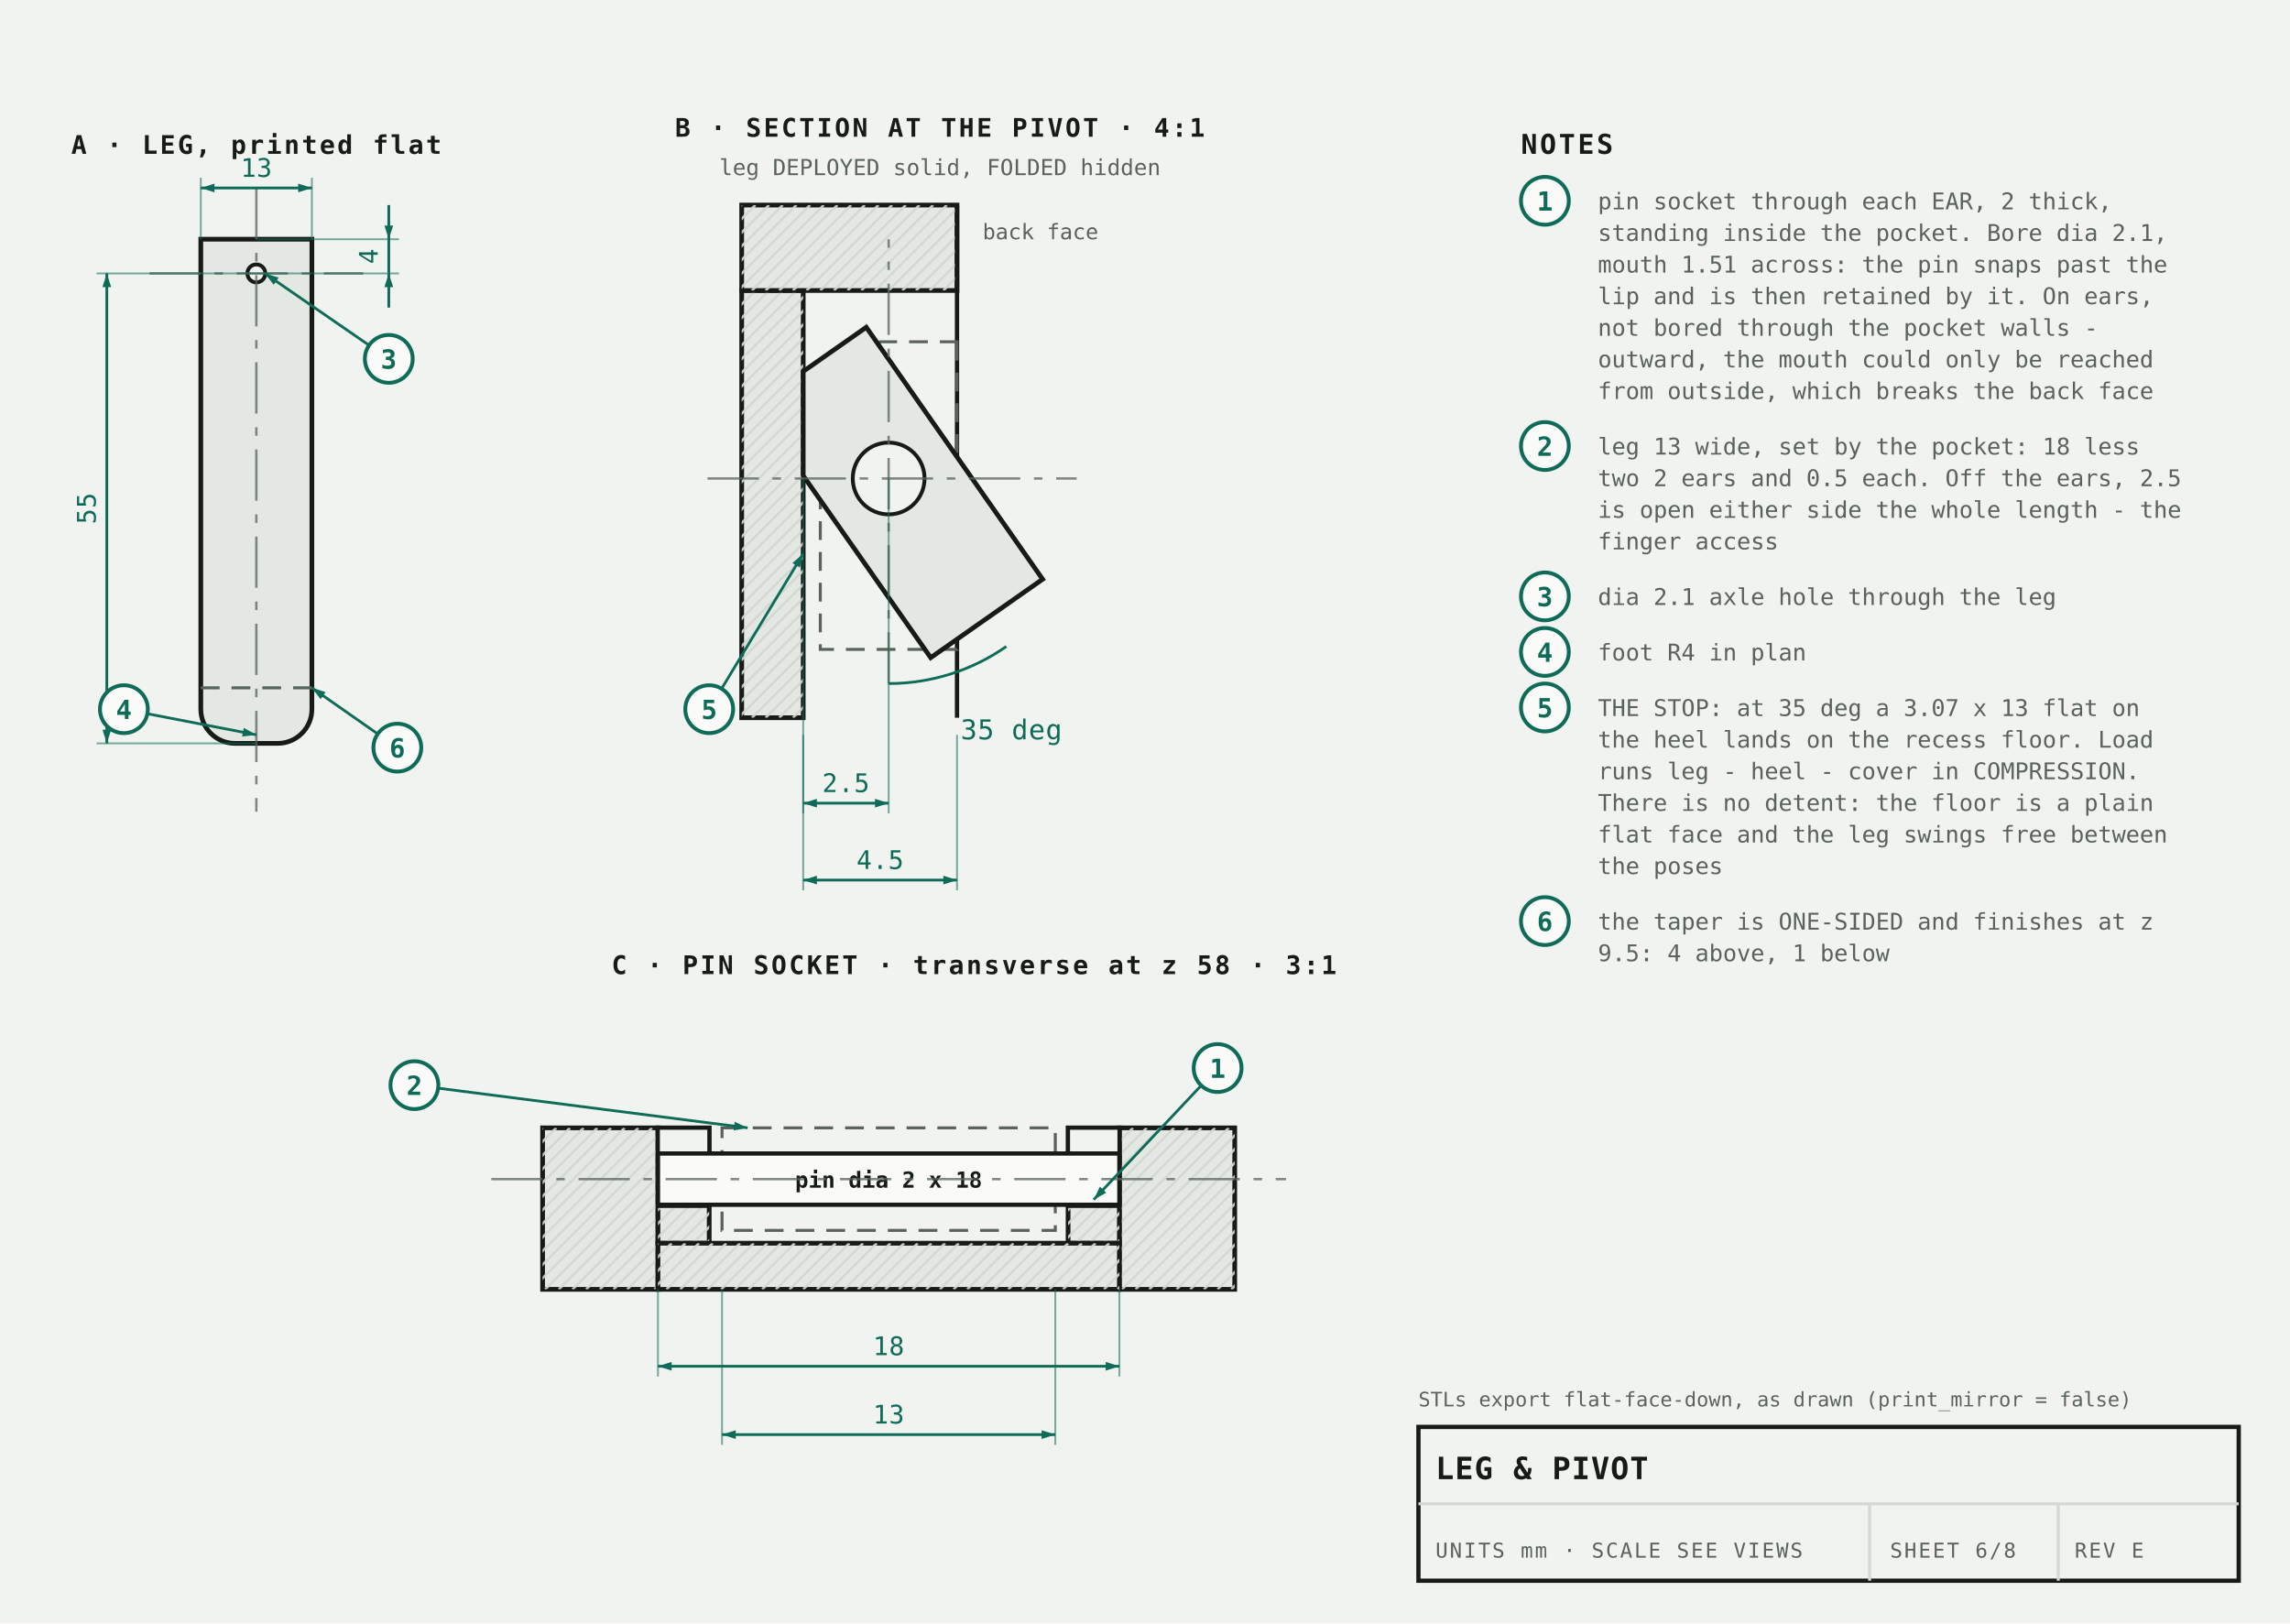
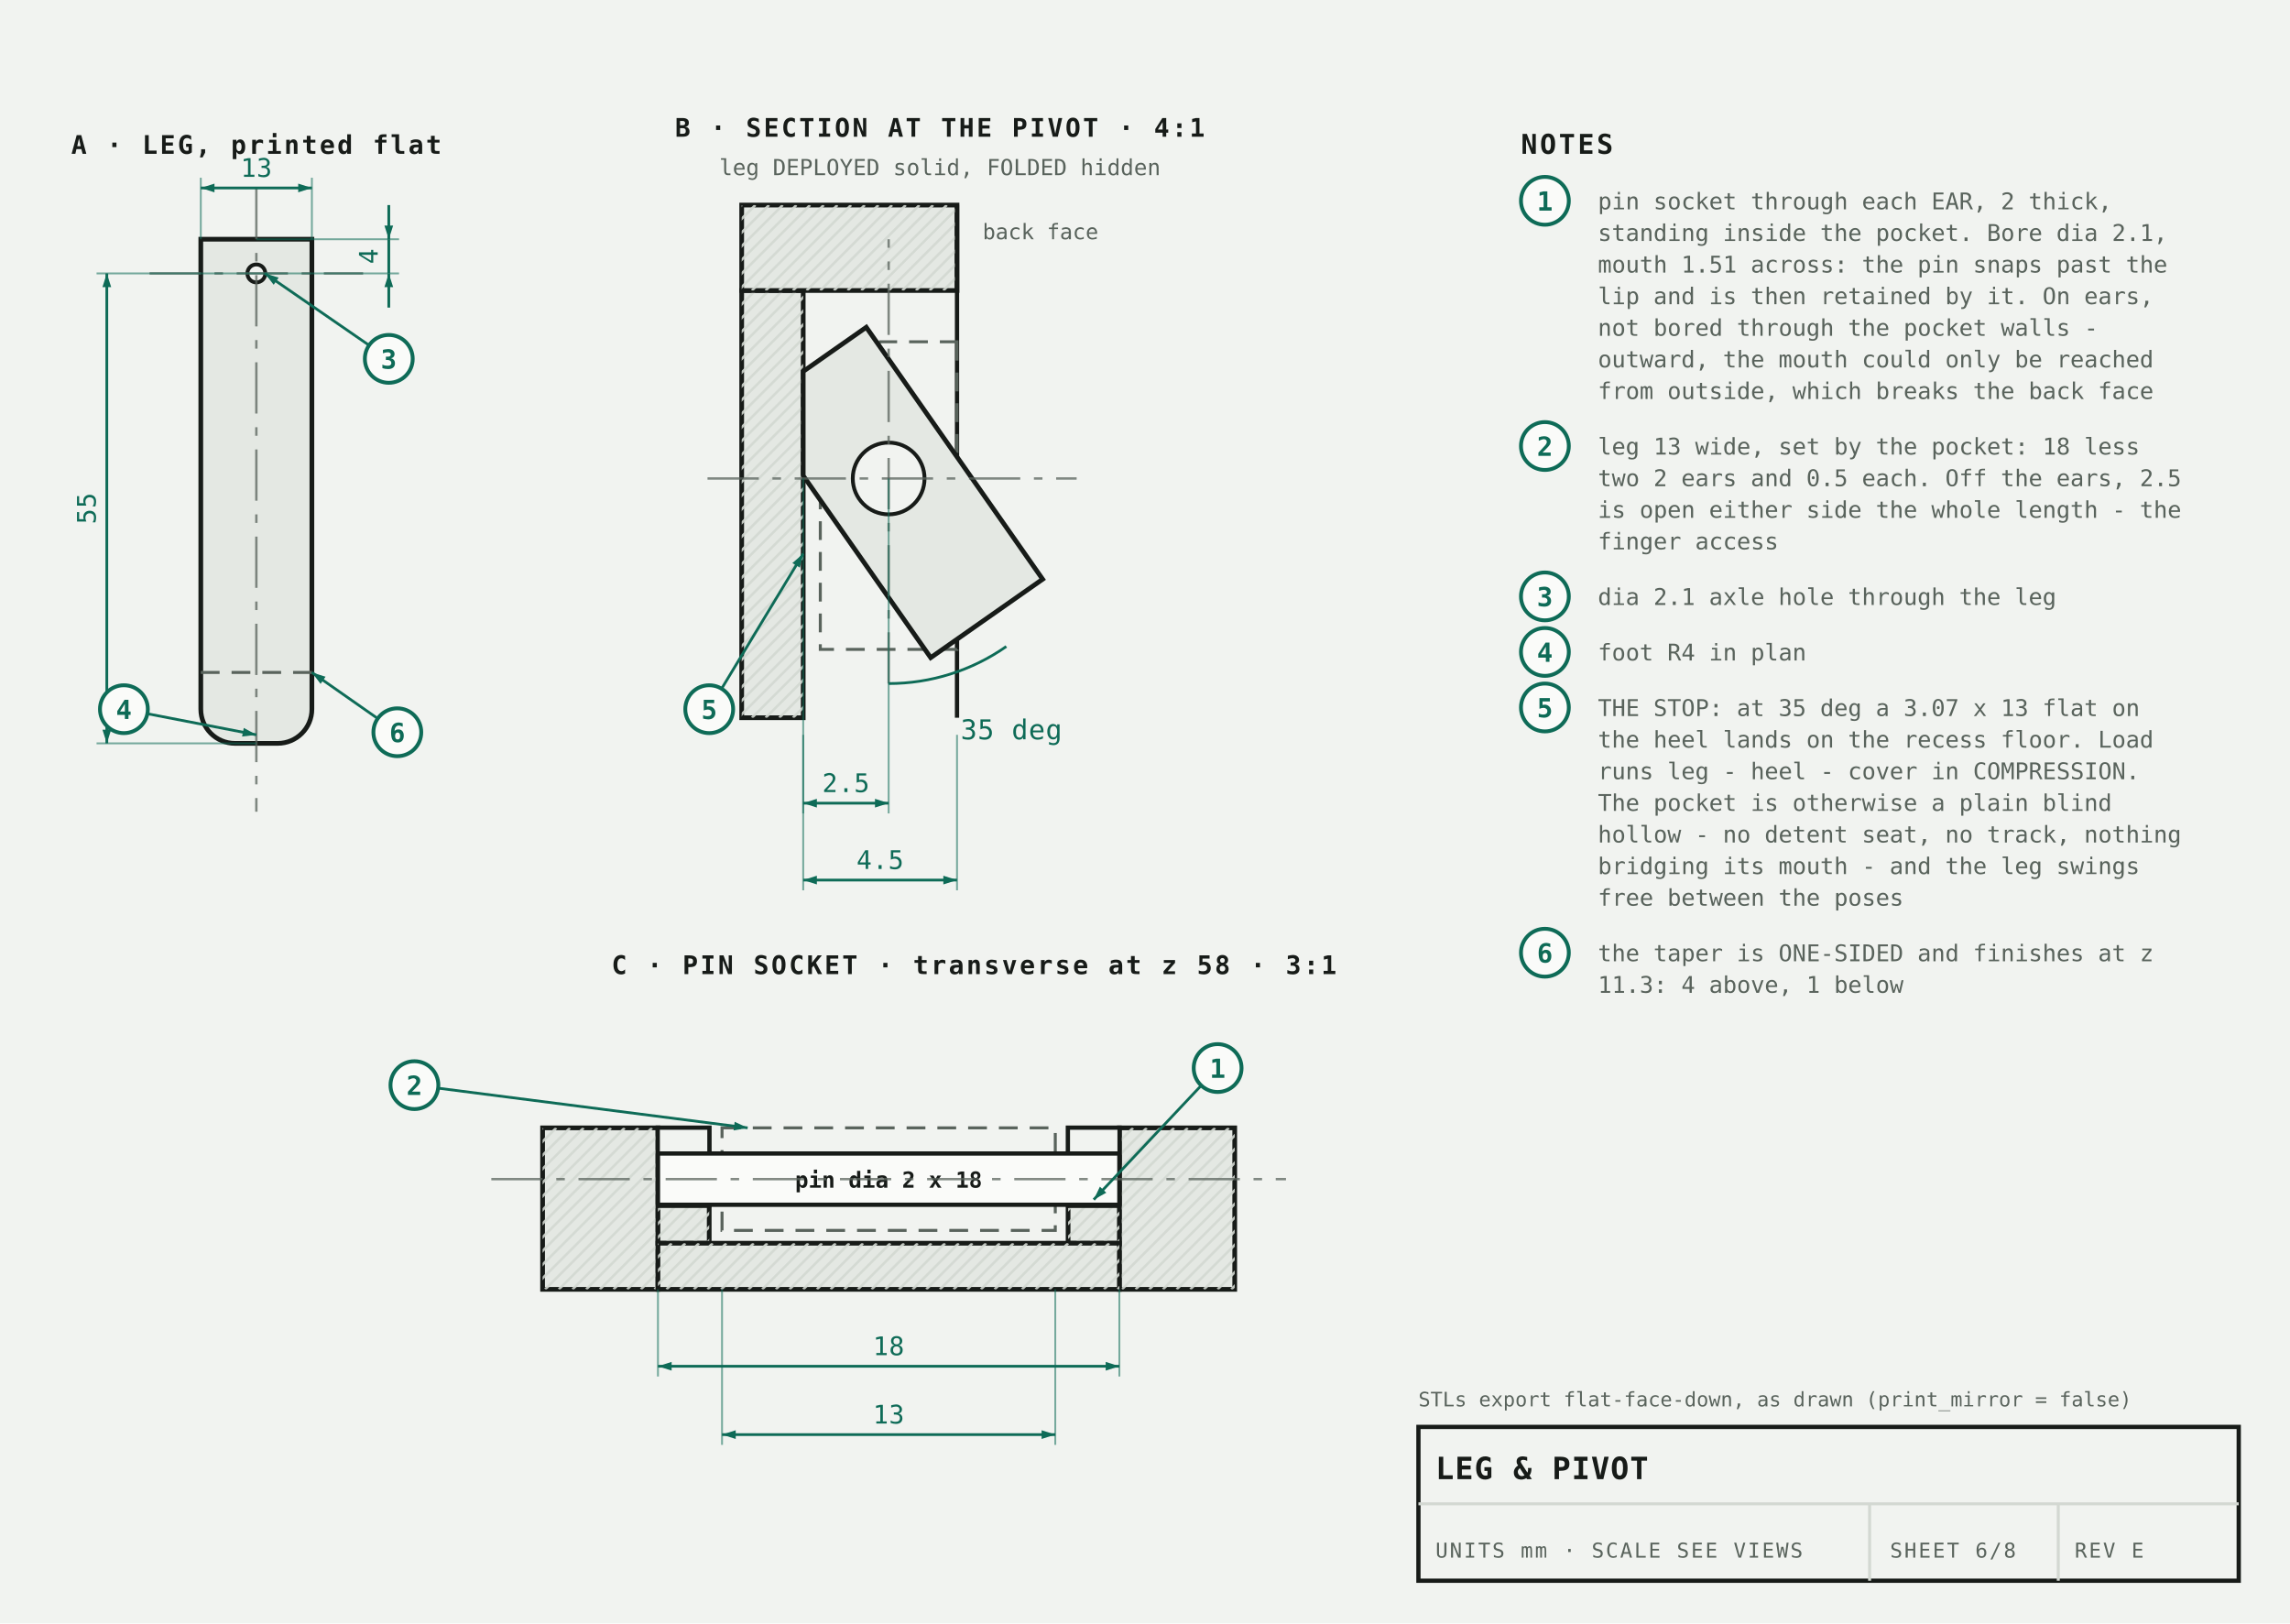
<svg xmlns="http://www.w3.org/2000/svg" class="dwg" width="1072" height="760" id="s6" viewBox="0 0 268 190" role="img">
  <style>
svg{font-family:"IBM Plex Mono",ui-monospace,monospace}
.bg{fill:#F1F3F0;stroke:none}
.part{fill:#E4E8E3;stroke:#171B18;stroke-width:.55}
.edge{fill:none;stroke:#171B18;stroke-width:.5}
.inkline{fill:none;stroke:#171B18;stroke-width:1.1}
.ghost{fill:none;stroke:#D3D8D2;stroke-width:.45}
.hid{fill:none;stroke:#59635C;stroke-width:.35;stroke-dasharray:2.2 1.4}
.cl{fill:none;stroke:#59635C;stroke-width:.28;stroke-dasharray:6 1.6 1 1.6;opacity:.75}
.cut{fill:#F1F3F0;stroke:#171B18;stroke-width:.45}
.ink{fill:#171B18;opacity:.86;stroke:none}
.glass{fill:#D9E4E6;stroke:#171B18;stroke-width:.4}
.pcb{fill:#CBDCCF;stroke:#171B18;stroke-width:.45}
.cell{fill:#D2D6D8;stroke:#171B18;stroke-width:.45}
.chg{fill:#C7D8E4;stroke:#171B18;stroke-width:.4}
.plat{fill:#EDEFEA;stroke:#59635C;stroke-width:.35}
.boss{fill:#DCE2DA;stroke:#59635C;stroke-width:.35}
.pad{fill:#D8DED6;stroke:#59635C;stroke-width:.35}
.voidfill{fill:#E7EAE5;stroke:#59635C;stroke-width:.35}
.warn{fill:none;stroke:#A8631A;stroke-width:.6;stroke-dasharray:2 1.2}
.wire{fill:none;stroke:#171B18;stroke-width:.62;stroke-linejoin:round}
.wire.ntc{stroke:#A8631A}
.clash{fill:#A8631A;fill-opacity:.30;stroke:#A8631A;stroke-width:.7}
.clashtxt{fill:#A8631A;font-weight:600;letter-spacing:.02em}
.res{fill:#FAFBF9;stroke:#171B18;stroke-width:.5}
.leg{stroke:#171B18;stroke-width:2.6;stroke-linecap:round;fill:none}
.table{stroke:#59635C;stroke-width:.6}
.com{fill:#A8631A;stroke:#171B18;stroke-width:.3}
.hl{stroke:#D3D8D2;stroke-width:.3;fill:none}
.hatch{opacity:.9}
.dim{fill:none;stroke:#0E6B57;stroke-width:.32}
.ext{fill:none;stroke:#0E6B57;stroke-width:.22;opacity:.55}
.arrow{fill:#0E6B57;stroke:none}
.dimtxt{fill:#0E6B57;letter-spacing:.02em}
.note{fill:#59635C}
.val{fill:#171B18;font-weight:600}
.val.warn{fill:#A8631A;stroke:none}
.balloon{fill:#FAFBF9;stroke:#0E6B57;stroke-width:.45}
.baltxt{fill:#0E6B57;font-weight:600;text-anchor:middle}
.vlabel{fill:#171B18;font-weight:600;letter-spacing:.09em}
.cmp{fill:#171B18;font-weight:600}
.cmpsub{fill:#59635C}
.tbframe{fill:none;stroke:#171B18;stroke-width:.5}
.tbrule{stroke:#D3D8D2;stroke-width:.35;fill:none}
.tbname{fill:#171B18;font-weight:700;letter-spacing:.03em}
.tbmeta{fill:#59635C;letter-spacing:.09em}
@media (prefers-color-scheme:dark){
svg{font-family:"IBM Plex Mono",ui-monospace,monospace}
.bg{fill:#0F1211;stroke:none}
.part{fill:#232A26;stroke:#E8ECE7;stroke-width:.55}
.edge{fill:none;stroke:#E8ECE7;stroke-width:.5}
.inkline{fill:none;stroke:#E8ECE7;stroke-width:1.1}
.ghost{fill:none;stroke:#2C332E;stroke-width:.45}
.hid{fill:none;stroke:#93A099;stroke-width:.35;stroke-dasharray:2.2 1.4}
.cl{fill:none;stroke:#93A099;stroke-width:.28;stroke-dasharray:6 1.6 1 1.6;opacity:.75}
.cut{fill:#0F1211;stroke:#E8ECE7;stroke-width:.45}
.ink{fill:#E8ECE7;opacity:.86;stroke:none}
.glass{fill:#243233;stroke:#E8ECE7;stroke-width:.4}
.pcb{fill:#1F3327;stroke:#E8ECE7;stroke-width:.45}
.cell{fill:#2A3033;stroke:#E8ECE7;stroke-width:.45}
.chg{fill:#1E2E3A;stroke:#E8ECE7;stroke-width:.4}
.plat{fill:#1C221E;stroke:#93A099;stroke-width:.35}
.boss{fill:#28302B;stroke:#93A099;stroke-width:.35}
.pad{fill:#2A322C;stroke:#93A099;stroke-width:.35}
.voidfill{fill:#101413;stroke:#93A099;stroke-width:.35}
.warn{fill:none;stroke:#E0A64B;stroke-width:.6;stroke-dasharray:2 1.2}
.wire{fill:none;stroke:#E8ECE7;stroke-width:.62;stroke-linejoin:round}
.wire.ntc{stroke:#E0A64B}
.clash{fill:#E0A64B;fill-opacity:.30;stroke:#E0A64B;stroke-width:.7}
.clashtxt{fill:#E0A64B;font-weight:600;letter-spacing:.02em}
.res{fill:#171B18;stroke:#E8ECE7;stroke-width:.5}
.leg{stroke:#E8ECE7;stroke-width:2.6;stroke-linecap:round;fill:none}
.table{stroke:#93A099;stroke-width:.6}
.com{fill:#E0A64B;stroke:#E8ECE7;stroke-width:.3}
.hl{stroke:#2C332E;stroke-width:.3;fill:none}
.hatch{opacity:.9}
.dim{fill:none;stroke:#57CFA9;stroke-width:.32}
.ext{fill:none;stroke:#57CFA9;stroke-width:.22;opacity:.55}
.arrow{fill:#57CFA9;stroke:none}
.dimtxt{fill:#57CFA9;letter-spacing:.02em}
.note{fill:#93A099}
.val{fill:#E8ECE7;font-weight:600}
.val.warn{fill:#E0A64B;stroke:none}
.balloon{fill:#171B18;stroke:#57CFA9;stroke-width:.45}
.baltxt{fill:#57CFA9;font-weight:600;text-anchor:middle}
.vlabel{fill:#E8ECE7;font-weight:600;letter-spacing:.09em}
.cmp{fill:#E8ECE7;font-weight:600}
.cmpsub{fill:#93A099}
.tbframe{fill:none;stroke:#E8ECE7;stroke-width:.5}
.tbrule{stroke:#2C332E;stroke-width:.35;fill:none}
.tbname{fill:#E8ECE7;font-weight:700;letter-spacing:.03em}
.tbmeta{fill:#93A099;letter-spacing:.09em}
}</style>
  <rect class="bg" x="0" y="0" width="268" height="190" />
  <text class="vlabel" x="30.00" y="18.00" text-anchor="middle" font-size="3.0">A  ·  LEG, printed flat</text>
  <path class="part" d="M23.50,28.00 L36.50,28.00 L36.50,83.00 A4.0,4.0 0 0 1 32.50,87.00 L27.50,87.00 A4.0,4.0 0 0 1 23.50,83.00 Z" />
-   <line class="hid" x1="23.50" y1="80.50" x2="36.50" y2="80.50" />
+   <line class="hid" x1="23.50" y1="78.70" x2="36.50" y2="78.70" />
  <circle class="cut" cx="30.00" cy="32.00" r="1.05" />
  <line class="cl" x1="30.00" y1="22.00" x2="30.00" y2="95.00" />
  <line class="cl" x1="17.50" y1="32.00" x2="42.50" y2="32.00" />
  <line class="ext" x1="30.00" y1="32.00" x2="11.30" y2="32.00" />
  <line class="ext" x1="30.00" y1="87.00" x2="11.30" y2="87.00" />
  <line class="dim" x1="12.50" y1="32.00" x2="12.50" y2="87.00" />
  <path class="arrow" d="M12.50,32.00 L13.01,33.60 L11.99,33.60 Z" />
  <path class="arrow" d="M12.50,87.00 L11.99,85.40 L13.01,85.40 Z" />
  <text class="dimtxt" x="11.20" y="59.50" text-anchor="middle" font-size="3.0" transform="rotate(-90 11.20 59.50)">55</text>
  <line class="ext" x1="30.00" y1="28.00" x2="46.70" y2="28.00" />
  <line class="ext" x1="30.00" y1="32.00" x2="46.70" y2="32.00" />
  <line class="dim" x1="45.50" y1="28.00" x2="45.50" y2="32.00" />
  <line class="dim" x1="45.50" y1="24.00" x2="45.50" y2="28.00" />
  <line class="dim" x1="45.50" y1="32.00" x2="45.50" y2="36.00" />
  <path class="arrow" d="M45.50,28.00 L44.99,26.40 L46.01,26.40 Z" />
  <path class="arrow" d="M45.50,32.00 L46.01,33.60 L44.99,33.60 Z" />
  <text class="dimtxt" x="44.20" y="30.00" text-anchor="middle" font-size="3.0" transform="rotate(-90 44.20 30.00)">4</text>
  <line class="ext" x1="23.50" y1="28.00" x2="23.50" y2="20.80" />
  <line class="ext" x1="36.50" y1="28.00" x2="36.50" y2="20.80" />
  <line class="dim" x1="23.50" y1="22.00" x2="36.50" y2="22.00" />
  <path class="arrow" d="M23.50,22.00 L25.10,21.49 L25.10,22.51 Z" />
  <path class="arrow" d="M36.50,22.00 L34.90,22.51 L34.90,21.49 Z" />
  <text class="dimtxt" x="30.00" y="20.70" text-anchor="middle" font-size="3.0">13</text>
  <line class="dim" x1="31.00" y1="32.00" x2="45.50" y2="42.00" />
  <path class="arrow" d="M31.00,32.00 L32.61,32.49 L32.03,33.33 Z" />
  <circle class="balloon" cx="45.50" cy="42.00" r="2.80" />
  <text class="baltxt" x="45.50" y="43.15" text-anchor="middle" font-size="3.1">3</text>
  <line class="dim" x1="30.00" y1="86.00" x2="14.50" y2="83.00" />
  <path class="arrow" d="M30.00,86.00 L28.33,86.20 L28.53,85.19 Z" />
  <circle class="balloon" cx="14.50" cy="83.00" r="2.80" />
  <text class="baltxt" x="14.50" y="84.15" text-anchor="middle" font-size="3.1">4</text>
-   <line class="dim" x1="36.50" y1="80.50" x2="46.50" y2="87.50" />
-   <path class="arrow" d="M36.50,80.50 L38.10,81.00 L37.52,81.84 Z" />
-   <circle class="balloon" cx="46.50" cy="87.50" r="2.80" />
-   <text class="baltxt" x="46.50" y="88.65" text-anchor="middle" font-size="3.1">6</text>
+   <line class="dim" x1="36.50" y1="78.70" x2="46.50" y2="85.70" />
+   <path class="arrow" d="M36.50,78.70 L38.10,79.20 L37.52,80.04 Z" />
+   <circle class="balloon" cx="46.50" cy="85.70" r="2.80" />
+   <text class="baltxt" x="46.50" y="86.85" text-anchor="middle" font-size="3.1">6</text>
  <text class="vlabel" x="110.00" y="16.00" text-anchor="middle" font-size="3.0">B  ·  SECTION AT THE PIVOT  ·  4:1</text>
  <text class="note" x="110.00" y="20.50" text-anchor="middle" font-size="2.6">leg DEPLOYED solid, FOLDED hidden</text>
  <rect class="part" x="86.80" y="34.00" width="7.20" height="50.00" rx="0.00" />
  <g class="hatch" clip-path="url(#c47196)">
    <clipPath id="c47196">
      <rect x="86.80" y="34.00" width="7.20" height="50.00" />
    </clipPath>
    <line class="hl" x1="36.80" y1="84.00" x2="86.80" y2="34.00" />
    <line class="hl" x1="38.40" y1="84.00" x2="88.40" y2="34.00" />
    <line class="hl" x1="40.00" y1="84.00" x2="90.00" y2="34.00" />
    <line class="hl" x1="41.60" y1="84.00" x2="91.60" y2="34.00" />
    <line class="hl" x1="43.20" y1="84.00" x2="93.20" y2="34.00" />
    <line class="hl" x1="44.80" y1="84.00" x2="94.80" y2="34.00" />
    <line class="hl" x1="46.40" y1="84.00" x2="96.40" y2="34.00" />
    <line class="hl" x1="48.00" y1="84.00" x2="98.00" y2="34.00" />
    <line class="hl" x1="49.60" y1="84.00" x2="99.60" y2="34.00" />
    <line class="hl" x1="51.20" y1="84.00" x2="101.20" y2="34.00" />
    <line class="hl" x1="52.80" y1="84.00" x2="102.80" y2="34.00" />
    <line class="hl" x1="54.40" y1="84.00" x2="104.40" y2="34.00" />
    <line class="hl" x1="56.00" y1="84.00" x2="106.00" y2="34.00" />
    <line class="hl" x1="57.60" y1="84.00" x2="107.60" y2="34.00" />
    <line class="hl" x1="59.20" y1="84.00" x2="109.20" y2="34.00" />
    <line class="hl" x1="60.80" y1="84.00" x2="110.80" y2="34.00" />
    <line class="hl" x1="62.40" y1="84.00" x2="112.40" y2="34.00" />
    <line class="hl" x1="64.00" y1="84.00" x2="114.00" y2="34.00" />
    <line class="hl" x1="65.60" y1="84.00" x2="115.60" y2="34.00" />
    <line class="hl" x1="67.20" y1="84.00" x2="117.20" y2="34.00" />
    <line class="hl" x1="68.80" y1="84.00" x2="118.80" y2="34.00" />
    <line class="hl" x1="70.40" y1="84.00" x2="120.40" y2="34.00" />
    <line class="hl" x1="72.00" y1="84.00" x2="122.00" y2="34.00" />
    <line class="hl" x1="73.60" y1="84.00" x2="123.60" y2="34.00" />
    <line class="hl" x1="75.20" y1="84.00" x2="125.20" y2="34.00" />
    <line class="hl" x1="76.80" y1="84.00" x2="126.80" y2="34.00" />
    <line class="hl" x1="78.40" y1="84.00" x2="128.40" y2="34.00" />
    <line class="hl" x1="80.00" y1="84.00" x2="130.00" y2="34.00" />
    <line class="hl" x1="81.60" y1="84.00" x2="131.60" y2="34.00" />
    <line class="hl" x1="83.20" y1="84.00" x2="133.20" y2="34.00" />
    <line class="hl" x1="84.80" y1="84.00" x2="134.80" y2="34.00" />
    <line class="hl" x1="86.40" y1="84.00" x2="136.40" y2="34.00" />
    <line class="hl" x1="88.00" y1="84.00" x2="138.00" y2="34.00" />
    <line class="hl" x1="89.60" y1="84.00" x2="139.60" y2="34.00" />
    <line class="hl" x1="91.20" y1="84.00" x2="141.20" y2="34.00" />
    <line class="hl" x1="92.80" y1="84.00" x2="142.80" y2="34.00" />
  </g>
  <rect class="part" x="86.80" y="24.00" width="25.20" height="10.00" rx="0.00" />
  <g class="hatch" clip-path="url(#c68983)">
    <clipPath id="c68983">
      <rect x="86.80" y="24.00" width="25.20" height="10.00" />
    </clipPath>
    <line class="hl" x1="76.80" y1="34.00" x2="86.80" y2="24.00" />
    <line class="hl" x1="78.40" y1="34.00" x2="88.40" y2="24.00" />
    <line class="hl" x1="80.00" y1="34.00" x2="90.00" y2="24.00" />
    <line class="hl" x1="81.60" y1="34.00" x2="91.60" y2="24.00" />
    <line class="hl" x1="83.20" y1="34.00" x2="93.20" y2="24.00" />
    <line class="hl" x1="84.80" y1="34.00" x2="94.80" y2="24.00" />
    <line class="hl" x1="86.40" y1="34.00" x2="96.40" y2="24.00" />
    <line class="hl" x1="88.00" y1="34.00" x2="98.00" y2="24.00" />
    <line class="hl" x1="89.60" y1="34.00" x2="99.60" y2="24.00" />
    <line class="hl" x1="91.20" y1="34.00" x2="101.20" y2="24.00" />
    <line class="hl" x1="92.80" y1="34.00" x2="102.80" y2="24.00" />
    <line class="hl" x1="94.40" y1="34.00" x2="104.40" y2="24.00" />
    <line class="hl" x1="96.00" y1="34.00" x2="106.00" y2="24.00" />
    <line class="hl" x1="97.60" y1="34.00" x2="107.60" y2="24.00" />
    <line class="hl" x1="99.20" y1="34.00" x2="109.20" y2="24.00" />
    <line class="hl" x1="100.80" y1="34.00" x2="110.80" y2="24.00" />
    <line class="hl" x1="102.40" y1="34.00" x2="112.40" y2="24.00" />
    <line class="hl" x1="104.00" y1="34.00" x2="114.00" y2="24.00" />
    <line class="hl" x1="105.60" y1="34.00" x2="115.60" y2="24.00" />
    <line class="hl" x1="107.20" y1="34.00" x2="117.20" y2="24.00" />
    <line class="hl" x1="108.80" y1="34.00" x2="118.80" y2="24.00" />
    <line class="hl" x1="110.40" y1="34.00" x2="120.40" y2="24.00" />
  </g>
  <line class="edge" x1="112.00" y1="24.00" x2="112.00" y2="84.00" />
  <text class="note" x="115.00" y="28.00" text-anchor="start" font-size="2.5">back face</text>
  <path class="hid" d="M112.00,40.00 L112.00,76.00 L96.00,76.00 L96.00,49.99 L103.00,40.00 Z" />
  <path class="part" d="M101.38,38.30 L122.02,67.79 L108.92,76.97 L94.00,55.67 L94.00,43.47 Z" />
  <circle class="cut" cx="104.00" cy="56.00" r="4.20" />
  <line class="cl" x1="82.80" y1="56.00" x2="126.00" y2="56.00" />
  <line class="cl" x1="104.00" y1="80.00" x2="104.00" y2="28.00" />
  <path class="dim" d="M104.00,80.00 A24,24 0 0 0 117.77,75.66" />
  <text class="dimtxt" x="112.42" y="86.52" text-anchor="start" font-size="3.2">35 deg</text>
  <line class="ext" x1="94.00" y1="56.00" x2="94.00" y2="95.20" />
  <line class="ext" x1="104.00" y1="56.00" x2="104.00" y2="95.20" />
  <line class="dim" x1="94.00" y1="94.00" x2="104.00" y2="94.00" />
  <path class="arrow" d="M94.00,94.00 L95.60,93.49 L95.60,94.51 Z" />
  <path class="arrow" d="M104.00,94.00 L102.40,94.51 L102.40,93.49 Z" />
  <text class="dimtxt" x="99.00" y="92.70" text-anchor="middle" font-size="3.0">2.5</text>
  <line class="ext" x1="94.00" y1="86.00" x2="94.00" y2="104.20" />
  <line class="ext" x1="112.00" y1="86.00" x2="112.00" y2="104.20" />
  <line class="dim" x1="94.00" y1="103.00" x2="112.00" y2="103.00" />
  <path class="arrow" d="M94.00,103.00 L95.60,102.49 L95.60,103.51 Z" />
  <path class="arrow" d="M112.00,103.00 L110.40,103.51 L110.40,102.49 Z" />
  <text class="dimtxt" x="103.00" y="101.70" text-anchor="middle" font-size="3.0">4.5</text>
  <line class="dim" x1="94.00" y1="64.80" x2="83.00" y2="83.00" />
  <path class="arrow" d="M94.00,64.80 L93.61,66.43 L92.73,65.90 Z" />
  <circle class="balloon" cx="83.00" cy="83.00" r="2.80" />
  <text class="baltxt" x="83.00" y="84.15" text-anchor="middle" font-size="3.1">5</text>
  <text class="vlabel" x="114.00" y="114.00" text-anchor="middle" font-size="3.0">C  ·  PIN SOCKET  ·  transverse at z 58  ·  3:1</text>
  <rect class="part" x="63.50" y="132.00" width="13.50" height="18.90" rx="0.00" />
  <g class="hatch" clip-path="url(#c52370)">
    <clipPath id="c52370">
      <rect x="63.50" y="132.00" width="13.50" height="18.90" />
    </clipPath>
    <line class="hl" x1="44.60" y1="150.90" x2="63.50" y2="132.00" />
    <line class="hl" x1="46.20" y1="150.90" x2="65.10" y2="132.00" />
    <line class="hl" x1="47.80" y1="150.90" x2="66.70" y2="132.00" />
    <line class="hl" x1="49.40" y1="150.90" x2="68.30" y2="132.00" />
    <line class="hl" x1="51.00" y1="150.90" x2="69.90" y2="132.00" />
    <line class="hl" x1="52.60" y1="150.90" x2="71.50" y2="132.00" />
    <line class="hl" x1="54.20" y1="150.90" x2="73.10" y2="132.00" />
    <line class="hl" x1="55.80" y1="150.90" x2="74.70" y2="132.00" />
    <line class="hl" x1="57.40" y1="150.90" x2="76.30" y2="132.00" />
    <line class="hl" x1="59.00" y1="150.90" x2="77.90" y2="132.00" />
    <line class="hl" x1="60.60" y1="150.90" x2="79.50" y2="132.00" />
    <line class="hl" x1="62.20" y1="150.90" x2="81.10" y2="132.00" />
    <line class="hl" x1="63.80" y1="150.90" x2="82.70" y2="132.00" />
    <line class="hl" x1="65.40" y1="150.90" x2="84.30" y2="132.00" />
    <line class="hl" x1="67.00" y1="150.90" x2="85.90" y2="132.00" />
    <line class="hl" x1="68.60" y1="150.90" x2="87.50" y2="132.00" />
    <line class="hl" x1="70.20" y1="150.90" x2="89.10" y2="132.00" />
    <line class="hl" x1="71.80" y1="150.90" x2="90.70" y2="132.00" />
    <line class="hl" x1="73.40" y1="150.90" x2="92.30" y2="132.00" />
    <line class="hl" x1="75.00" y1="150.90" x2="93.90" y2="132.00" />
    <line class="hl" x1="76.60" y1="150.90" x2="95.50" y2="132.00" />
  </g>
  <rect class="part" x="77.00" y="132.00" width="6.00" height="13.50" rx="0.00" />
  <g class="hatch" clip-path="url(#c76405)">
    <clipPath id="c76405">
      <rect x="77.00" y="132.00" width="6.00" height="13.50" />
    </clipPath>
    <line class="hl" x1="63.50" y1="145.50" x2="77.00" y2="132.00" />
    <line class="hl" x1="65.10" y1="145.50" x2="78.60" y2="132.00" />
    <line class="hl" x1="66.70" y1="145.50" x2="80.20" y2="132.00" />
    <line class="hl" x1="68.30" y1="145.50" x2="81.80" y2="132.00" />
    <line class="hl" x1="69.90" y1="145.50" x2="83.40" y2="132.00" />
    <line class="hl" x1="71.50" y1="145.50" x2="85.00" y2="132.00" />
    <line class="hl" x1="73.10" y1="145.50" x2="86.60" y2="132.00" />
    <line class="hl" x1="74.70" y1="145.50" x2="88.20" y2="132.00" />
    <line class="hl" x1="76.30" y1="145.50" x2="89.80" y2="132.00" />
    <line class="hl" x1="77.90" y1="145.50" x2="91.40" y2="132.00" />
    <line class="hl" x1="79.50" y1="145.50" x2="93.00" y2="132.00" />
    <line class="hl" x1="81.10" y1="145.50" x2="94.60" y2="132.00" />
    <line class="hl" x1="82.70" y1="145.50" x2="96.20" y2="132.00" />
  </g>
  <rect class="cut" x="77.00" y="134.85" width="6.00" height="6.30" rx="0.00" />
  <rect class="cut" x="77.00" y="132.00" width="6.00" height="3.73" rx="0.00" />
  <rect class="part" x="131.00" y="132.00" width="13.50" height="18.90" rx="0.00" />
  <g class="hatch" clip-path="url(#c89611)">
    <clipPath id="c89611">
      <rect x="131.00" y="132.00" width="13.50" height="18.90" />
    </clipPath>
    <line class="hl" x1="112.10" y1="150.90" x2="131.00" y2="132.00" />
    <line class="hl" x1="113.70" y1="150.90" x2="132.60" y2="132.00" />
    <line class="hl" x1="115.30" y1="150.90" x2="134.20" y2="132.00" />
    <line class="hl" x1="116.90" y1="150.90" x2="135.80" y2="132.00" />
    <line class="hl" x1="118.50" y1="150.90" x2="137.40" y2="132.00" />
    <line class="hl" x1="120.10" y1="150.90" x2="139.00" y2="132.00" />
    <line class="hl" x1="121.70" y1="150.90" x2="140.60" y2="132.00" />
    <line class="hl" x1="123.30" y1="150.90" x2="142.20" y2="132.00" />
    <line class="hl" x1="124.90" y1="150.90" x2="143.80" y2="132.00" />
    <line class="hl" x1="126.50" y1="150.90" x2="145.40" y2="132.00" />
    <line class="hl" x1="128.10" y1="150.90" x2="147.00" y2="132.00" />
    <line class="hl" x1="129.70" y1="150.90" x2="148.60" y2="132.00" />
    <line class="hl" x1="131.30" y1="150.90" x2="150.20" y2="132.00" />
    <line class="hl" x1="132.90" y1="150.90" x2="151.80" y2="132.00" />
    <line class="hl" x1="134.50" y1="150.90" x2="153.40" y2="132.00" />
    <line class="hl" x1="136.10" y1="150.90" x2="155.00" y2="132.00" />
    <line class="hl" x1="137.70" y1="150.90" x2="156.60" y2="132.00" />
    <line class="hl" x1="139.30" y1="150.90" x2="158.20" y2="132.00" />
    <line class="hl" x1="140.90" y1="150.90" x2="159.80" y2="132.00" />
    <line class="hl" x1="142.50" y1="150.90" x2="161.40" y2="132.00" />
    <line class="hl" x1="144.10" y1="150.90" x2="163.00" y2="132.00" />
  </g>
  <rect class="part" x="125.00" y="132.00" width="6.00" height="13.50" rx="0.00" />
  <g class="hatch" clip-path="url(#c45664)">
    <clipPath id="c45664">
      <rect x="125.00" y="132.00" width="6.00" height="13.50" />
    </clipPath>
    <line class="hl" x1="111.50" y1="145.50" x2="125.00" y2="132.00" />
    <line class="hl" x1="113.10" y1="145.50" x2="126.60" y2="132.00" />
    <line class="hl" x1="114.70" y1="145.50" x2="128.20" y2="132.00" />
    <line class="hl" x1="116.30" y1="145.50" x2="129.80" y2="132.00" />
    <line class="hl" x1="117.90" y1="145.50" x2="131.40" y2="132.00" />
    <line class="hl" x1="119.50" y1="145.50" x2="133.00" y2="132.00" />
    <line class="hl" x1="121.10" y1="145.50" x2="134.60" y2="132.00" />
    <line class="hl" x1="122.70" y1="145.50" x2="136.20" y2="132.00" />
    <line class="hl" x1="124.30" y1="145.50" x2="137.80" y2="132.00" />
    <line class="hl" x1="125.90" y1="145.50" x2="139.40" y2="132.00" />
    <line class="hl" x1="127.50" y1="145.50" x2="141.00" y2="132.00" />
    <line class="hl" x1="129.10" y1="145.50" x2="142.60" y2="132.00" />
    <line class="hl" x1="130.70" y1="145.50" x2="144.20" y2="132.00" />
  </g>
  <rect class="cut" x="125.00" y="134.85" width="6.00" height="6.30" rx="0.00" />
  <rect class="cut" x="125.00" y="132.00" width="6.00" height="3.73" rx="0.00" />
  <rect class="part" x="77.00" y="145.50" width="54.00" height="5.40" rx="0.00" />
  <g class="hatch" clip-path="url(#c53856)">
    <clipPath id="c53856">
      <rect x="77.00" y="145.50" width="54.00" height="5.40" />
    </clipPath>
    <line class="hl" x1="71.60" y1="150.90" x2="77.00" y2="145.50" />
    <line class="hl" x1="73.20" y1="150.90" x2="78.60" y2="145.50" />
    <line class="hl" x1="74.80" y1="150.90" x2="80.20" y2="145.50" />
    <line class="hl" x1="76.40" y1="150.90" x2="81.80" y2="145.50" />
    <line class="hl" x1="78.00" y1="150.90" x2="83.40" y2="145.50" />
    <line class="hl" x1="79.60" y1="150.90" x2="85.00" y2="145.50" />
    <line class="hl" x1="81.20" y1="150.90" x2="86.60" y2="145.50" />
    <line class="hl" x1="82.80" y1="150.90" x2="88.20" y2="145.50" />
    <line class="hl" x1="84.40" y1="150.90" x2="89.80" y2="145.50" />
    <line class="hl" x1="86.00" y1="150.90" x2="91.40" y2="145.50" />
    <line class="hl" x1="87.60" y1="150.90" x2="93.00" y2="145.50" />
    <line class="hl" x1="89.20" y1="150.90" x2="94.60" y2="145.50" />
    <line class="hl" x1="90.80" y1="150.90" x2="96.20" y2="145.50" />
    <line class="hl" x1="92.40" y1="150.90" x2="97.80" y2="145.50" />
    <line class="hl" x1="94.00" y1="150.90" x2="99.40" y2="145.50" />
    <line class="hl" x1="95.60" y1="150.90" x2="101.00" y2="145.50" />
    <line class="hl" x1="97.20" y1="150.90" x2="102.60" y2="145.50" />
    <line class="hl" x1="98.80" y1="150.90" x2="104.20" y2="145.50" />
    <line class="hl" x1="100.40" y1="150.90" x2="105.80" y2="145.50" />
    <line class="hl" x1="102.00" y1="150.90" x2="107.40" y2="145.50" />
    <line class="hl" x1="103.60" y1="150.90" x2="109.00" y2="145.50" />
    <line class="hl" x1="105.20" y1="150.90" x2="110.60" y2="145.50" />
    <line class="hl" x1="106.80" y1="150.90" x2="112.20" y2="145.50" />
    <line class="hl" x1="108.40" y1="150.90" x2="113.80" y2="145.50" />
    <line class="hl" x1="110.00" y1="150.90" x2="115.40" y2="145.50" />
    <line class="hl" x1="111.60" y1="150.90" x2="117.00" y2="145.50" />
    <line class="hl" x1="113.20" y1="150.90" x2="118.60" y2="145.50" />
    <line class="hl" x1="114.80" y1="150.90" x2="120.20" y2="145.50" />
    <line class="hl" x1="116.40" y1="150.90" x2="121.80" y2="145.50" />
    <line class="hl" x1="118.00" y1="150.90" x2="123.40" y2="145.50" />
    <line class="hl" x1="119.60" y1="150.90" x2="125.00" y2="145.50" />
    <line class="hl" x1="121.20" y1="150.90" x2="126.60" y2="145.50" />
    <line class="hl" x1="122.80" y1="150.90" x2="128.20" y2="145.50" />
    <line class="hl" x1="124.40" y1="150.90" x2="129.80" y2="145.50" />
    <line class="hl" x1="126.00" y1="150.90" x2="131.40" y2="145.50" />
    <line class="hl" x1="127.60" y1="150.90" x2="133.00" y2="145.50" />
    <line class="hl" x1="129.20" y1="150.90" x2="134.60" y2="145.50" />
    <line class="hl" x1="130.80" y1="150.90" x2="136.20" y2="145.50" />
  </g>
  <rect class="hid" x="84.50" y="132.00" width="39.00" height="12.00" rx="0.00" />
  <rect class="res" x="77.00" y="135.00" width="54.00" height="6.00" rx="0.00" />
  <text class="cmp" x="104.00" y="139.00" text-anchor="middle" font-size="2.6">pin dia 2 x 18</text>
  <line class="cl" x1="57.50" y1="138.00" x2="150.50" y2="138.00" />
  <line class="ext" x1="77.00" y1="150.90" x2="77.00" y2="161.10" />
  <line class="ext" x1="131.00" y1="150.90" x2="131.00" y2="161.10" />
  <line class="dim" x1="77.00" y1="159.90" x2="131.00" y2="159.90" />
  <path class="arrow" d="M77.00,159.90 L78.60,159.39 L78.60,160.41 Z" />
  <path class="arrow" d="M131.00,159.90 L129.40,160.41 L129.40,159.39 Z" />
  <text class="dimtxt" x="104.00" y="158.60" text-anchor="middle" font-size="3.0">18</text>
  <line class="ext" x1="84.50" y1="150.90" x2="84.50" y2="169.10" />
  <line class="ext" x1="123.50" y1="150.90" x2="123.50" y2="169.10" />
  <line class="dim" x1="84.50" y1="167.90" x2="123.50" y2="167.90" />
  <path class="arrow" d="M84.50,167.90 L86.10,167.39 L86.10,168.41 Z" />
  <path class="arrow" d="M123.50,167.90 L121.90,168.41 L121.90,167.39 Z" />
  <text class="dimtxt" x="104.00" y="166.60" text-anchor="middle" font-size="3.0">13</text>
  <line class="dim" x1="128.00" y1="140.40" x2="142.50" y2="125.00" />
  <path class="arrow" d="M128.00,140.40 L128.72,138.88 L129.47,139.59 Z" />
  <circle class="balloon" cx="142.50" cy="125.00" r="2.80" />
  <text class="baltxt" x="142.50" y="126.15" text-anchor="middle" font-size="3.1">1</text>
  <line class="dim" x1="87.50" y1="132.00" x2="48.50" y2="127.00" />
  <path class="arrow" d="M87.50,132.00 L85.85,132.30 L85.98,131.29 Z" />
  <circle class="balloon" cx="48.50" cy="127.00" r="2.80" />
  <text class="baltxt" x="48.50" y="128.15" text-anchor="middle" font-size="3.1">2</text>
  <text class="vlabel" x="178.00" y="18.00" text-anchor="start" font-size="3.2">NOTES</text>
  <circle class="balloon" cx="180.80" cy="23.50" r="2.80" />
  <text class="baltxt" x="180.80" y="24.65" text-anchor="middle" font-size="3.1">1</text>
  <text class="note" x="187.00" y="24.50" text-anchor="start" font-size="2.7">pin socket through each EAR, 2 thick,</text>
  <text class="note" x="187.00" y="28.20" text-anchor="start" font-size="2.7">standing inside the pocket. Bore dia 2.1,</text>
  <text class="note" x="187.00" y="31.90" text-anchor="start" font-size="2.7">mouth 1.51 across: the pin snaps past the</text>
  <text class="note" x="187.00" y="35.60" text-anchor="start" font-size="2.7">lip and is then retained by it. On ears,</text>
  <text class="note" x="187.00" y="39.30" text-anchor="start" font-size="2.7">not bored through the pocket walls -</text>
  <text class="note" x="187.00" y="43.00" text-anchor="start" font-size="2.7">outward, the mouth could only be reached</text>
  <text class="note" x="187.00" y="46.70" text-anchor="start" font-size="2.7">from outside, which breaks the back face</text>
  <circle class="balloon" cx="180.80" cy="52.20" r="2.80" />
  <text class="baltxt" x="180.80" y="53.35" text-anchor="middle" font-size="3.1">2</text>
  <text class="note" x="187.00" y="53.20" text-anchor="start" font-size="2.7">leg 13 wide, set by the pocket: 18 less</text>
  <text class="note" x="187.00" y="56.90" text-anchor="start" font-size="2.7">two 2 ears and 0.5 each. Off the ears, 2.5</text>
  <text class="note" x="187.00" y="60.60" text-anchor="start" font-size="2.7">is open either side the whole length - the</text>
  <text class="note" x="187.00" y="64.30" text-anchor="start" font-size="2.7">finger access</text>
  <circle class="balloon" cx="180.80" cy="69.80" r="2.80" />
  <text class="baltxt" x="180.80" y="70.95" text-anchor="middle" font-size="3.1">3</text>
  <text class="note" x="187.00" y="70.80" text-anchor="start" font-size="2.7">dia 2.1 axle hole through the leg</text>
  <circle class="balloon" cx="180.80" cy="76.30" r="2.80" />
  <text class="baltxt" x="180.80" y="77.45" text-anchor="middle" font-size="3.1">4</text>
  <text class="note" x="187.00" y="77.30" text-anchor="start" font-size="2.7">foot R4 in plan</text>
  <circle class="balloon" cx="180.80" cy="82.80" r="2.80" />
  <text class="baltxt" x="180.80" y="83.95" text-anchor="middle" font-size="3.1">5</text>
  <text class="note" x="187.00" y="83.80" text-anchor="start" font-size="2.7">THE STOP: at 35 deg a 3.07 x 13 flat on</text>
  <text class="note" x="187.00" y="87.50" text-anchor="start" font-size="2.7">the heel lands on the recess floor. Load</text>
  <text class="note" x="187.00" y="91.20" text-anchor="start" font-size="2.7">runs leg - heel - cover in COMPRESSION.</text>
-   <text class="note" x="187.00" y="94.90" text-anchor="start" font-size="2.7">There is no detent: the floor is a plain</text>
-   <text class="note" x="187.00" y="98.60" text-anchor="start" font-size="2.7">flat face and the leg swings free between</text>
-   <text class="note" x="187.00" y="102.30" text-anchor="start" font-size="2.7">the poses</text>
-   <circle class="balloon" cx="180.80" cy="107.80" r="2.80" />
-   <text class="baltxt" x="180.80" y="108.95" text-anchor="middle" font-size="3.1">6</text>
-   <text class="note" x="187.00" y="108.80" text-anchor="start" font-size="2.7">the taper is ONE-SIDED and finishes at z</text>
-   <text class="note" x="187.00" y="112.50" text-anchor="start" font-size="2.7">9.5: 4 above, 1 below</text>
+   <text class="note" x="187.00" y="94.90" text-anchor="start" font-size="2.7">The pocket is otherwise a plain blind</text>
+   <text class="note" x="187.00" y="98.60" text-anchor="start" font-size="2.7">hollow - no detent seat, no track, nothing</text>
+   <text class="note" x="187.00" y="102.30" text-anchor="start" font-size="2.7">bridging its mouth - and the leg swings</text>
+   <text class="note" x="187.00" y="106.00" text-anchor="start" font-size="2.7">free between the poses</text>
+   <circle class="balloon" cx="180.80" cy="111.50" r="2.80" />
+   <text class="baltxt" x="180.80" y="112.65" text-anchor="middle" font-size="3.1">6</text>
+   <text class="note" x="187.00" y="112.50" text-anchor="start" font-size="2.7">the taper is ONE-SIDED and finishes at z</text>
+   <text class="note" x="187.00" y="116.20" text-anchor="start" font-size="2.7">11.3: 4 above, 1 below</text>
  <text class="note" x="166.00" y="164.60" text-anchor="start" font-size="2.35">STLs export flat-face-down, as drawn (print_mirror = false)</text>
  <rect class="tbframe" x="166.00" y="167.00" width="96.00" height="18.00" rx="0.00" />
  <line class="tbrule" x1="166.00" y1="176.00" x2="262.00" y2="176.00" />
  <line class="tbrule" x1="218.80" y1="176.00" x2="218.80" y2="185.00" />
  <line class="tbrule" x1="240.88" y1="176.00" x2="240.88" y2="185.00" />
  <text class="tbname" x="168.00" y="173.12" text-anchor="start" font-size="3.6">LEG &amp; PIVOT</text>
  <text class="tbmeta" x="168.00" y="182.30" text-anchor="start" font-size="2.4">UNITS mm · SCALE SEE VIEWS</text>
  <text class="tbmeta" x="221.20" y="182.30" text-anchor="start" font-size="2.4">SHEET 6/8</text>
  <text class="tbmeta" x="242.80" y="182.30" text-anchor="start" font-size="2.4">REV E</text>
</svg>
